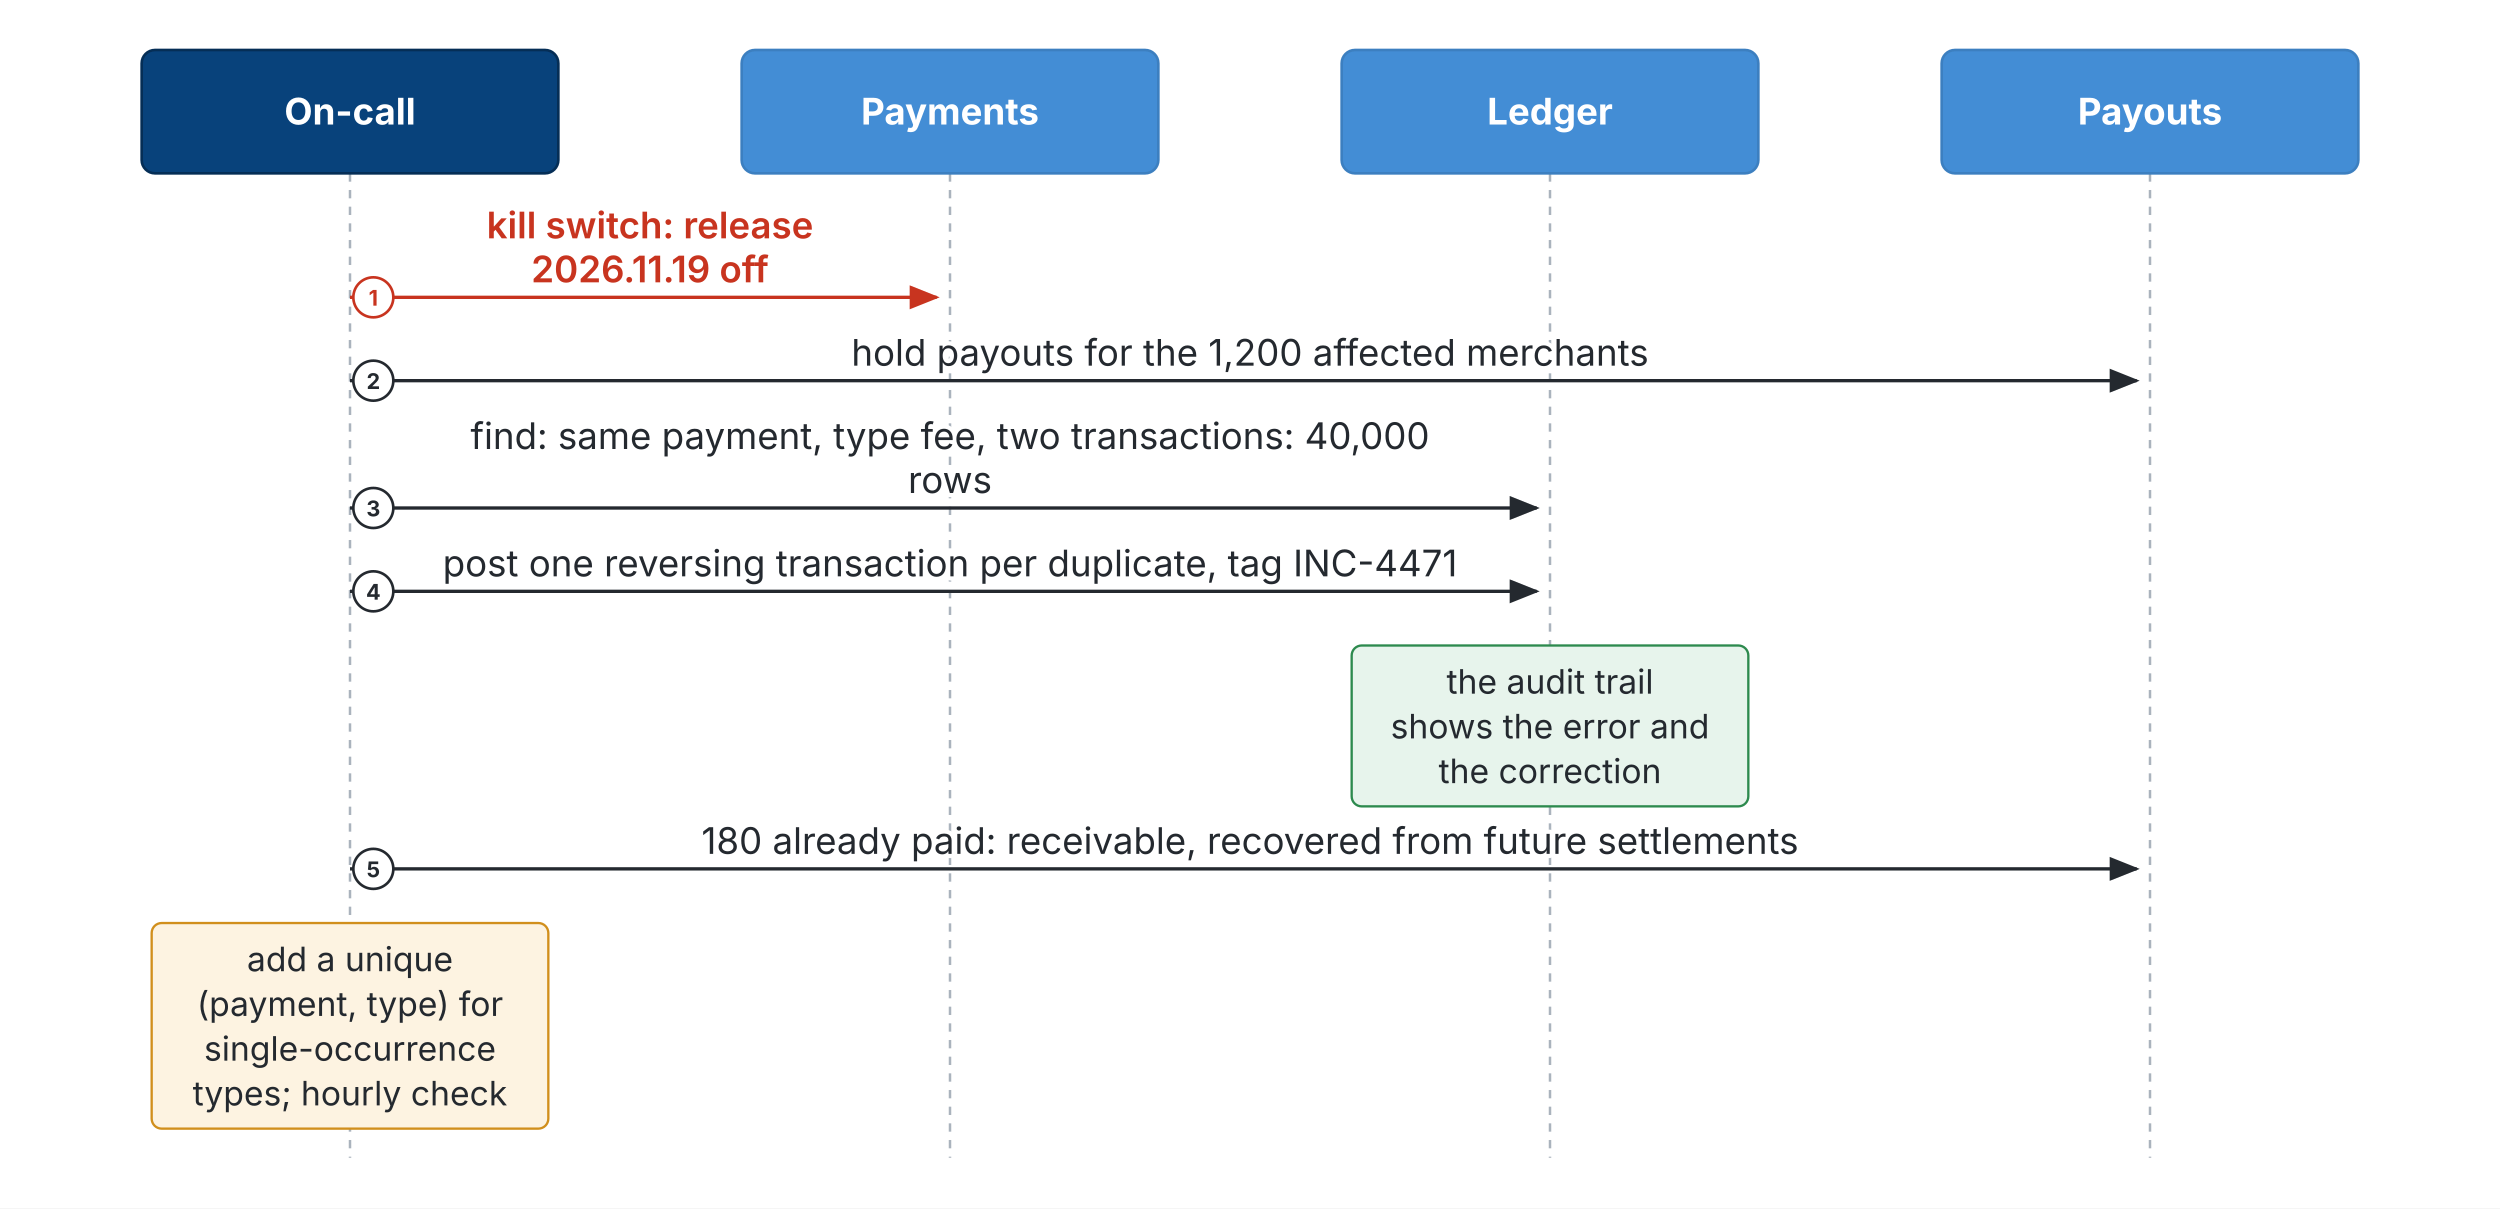
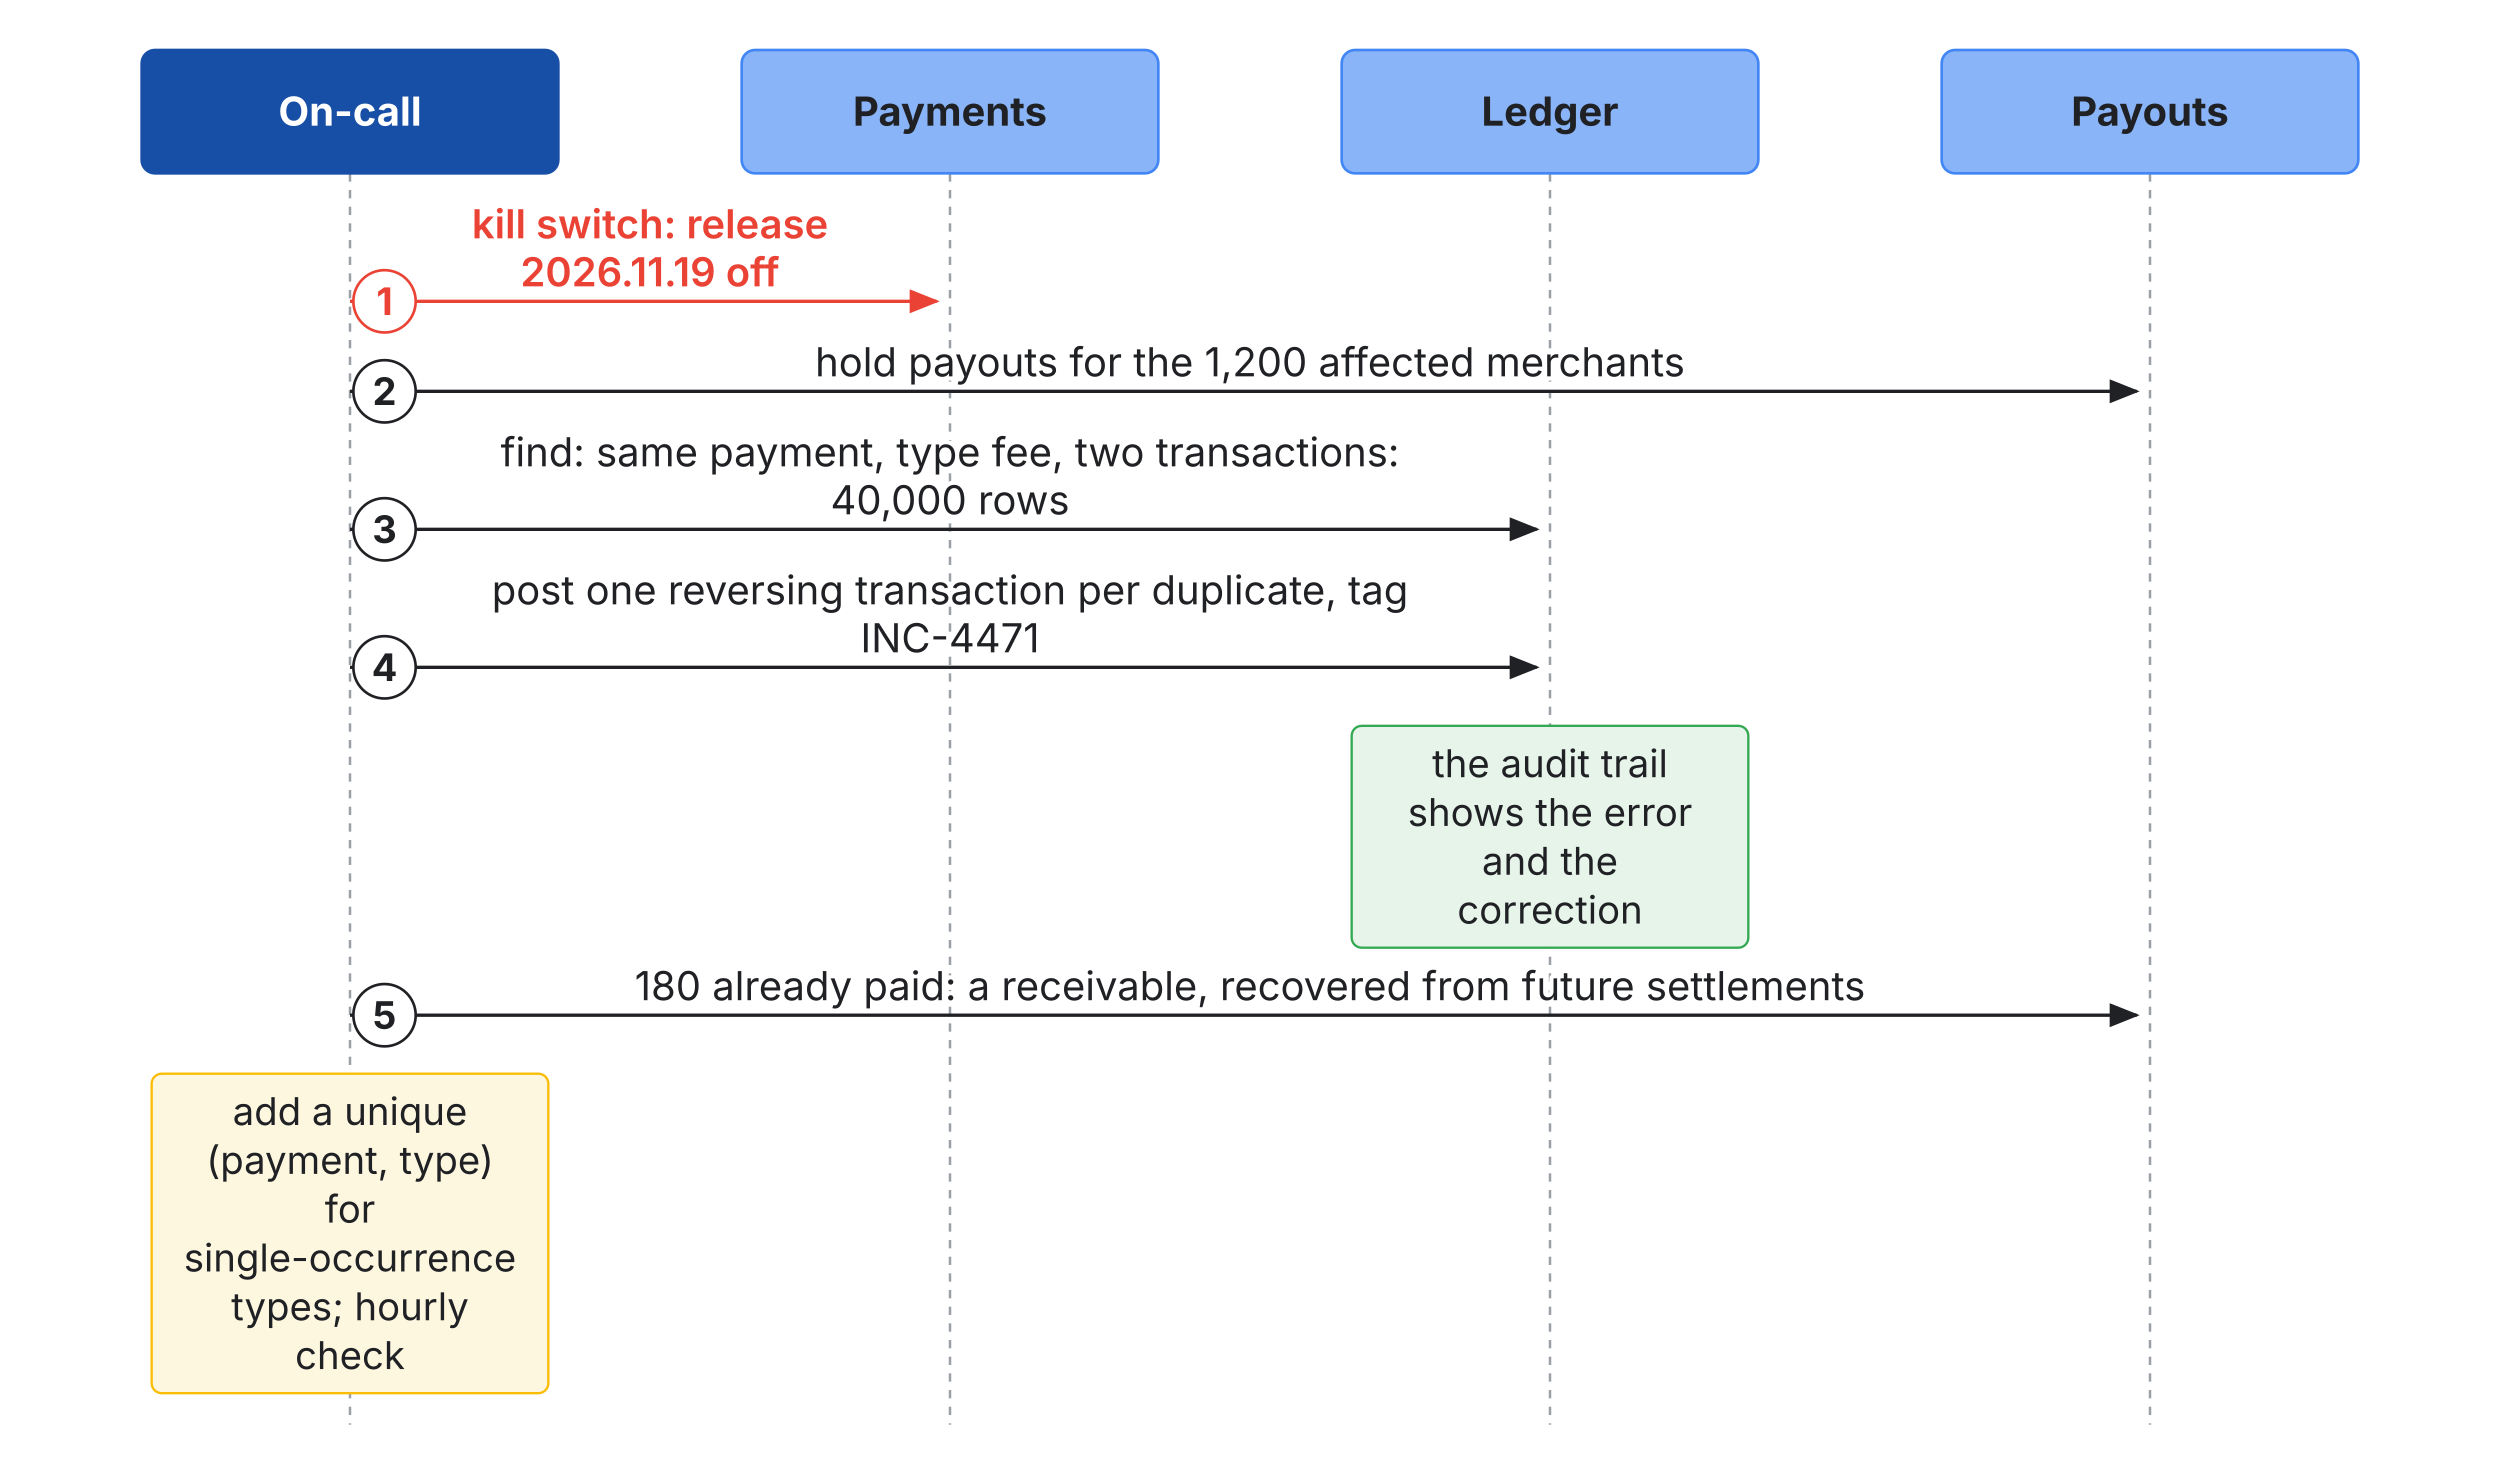
- <svg xmlns="http://www.w3.org/2000/svg" class="seq" viewBox="0 0 1500 725" width="1500" height="725">
+ <svg xmlns="http://www.w3.org/2000/svg" class="seq" viewBox="0 0 1500 885" width="1500" height="885">
  <defs>
-     <marker id="sq-f-24292f" viewBox="0 0 10 10" refX="9" refY="5" markerWidth="9" markerHeight="9" orient="auto">
-       <path d="M0,1 L10,5 L0,9 z" fill="#24292f" />
+     <marker id="sq-f-ea4335" viewBox="0 0 10 10" refX="9" refY="5" markerWidth="9" markerHeight="9" orient="auto">
+       <path d="M0,1 L10,5 L0,9 z" fill="#ea4335" />
    </marker>
-     <marker id="sq-o-24292f" viewBox="0 0 10 10" refX="9" refY="5" markerWidth="9" markerHeight="9" orient="auto">
-       <path d="M0,1 L10,5 L0,9" fill="none" stroke="#24292f" stroke-width="1.6" />
+     <marker id="sq-o-ea4335" viewBox="0 0 10 10" refX="9" refY="5" markerWidth="9" markerHeight="9" orient="auto">
+       <path d="M0,1 L10,5 L0,9" fill="none" stroke="#ea4335" stroke-width="1.6" />
    </marker>
-     <marker id="sq-f-2d8a4e" viewBox="0 0 10 10" refX="9" refY="5" markerWidth="9" markerHeight="9" orient="auto">
-       <path d="M0,1 L10,5 L0,9 z" fill="#2d8a4e" />
+     <marker id="sq-f-34a853" viewBox="0 0 10 10" refX="9" refY="5" markerWidth="9" markerHeight="9" orient="auto">
+       <path d="M0,1 L10,5 L0,9 z" fill="#34a853" />
    </marker>
-     <marker id="sq-o-2d8a4e" viewBox="0 0 10 10" refX="9" refY="5" markerWidth="9" markerHeight="9" orient="auto">
-       <path d="M0,1 L10,5 L0,9" fill="none" stroke="#2d8a4e" stroke-width="1.6" />
+     <marker id="sq-o-34a853" viewBox="0 0 10 10" refX="9" refY="5" markerWidth="9" markerHeight="9" orient="auto">
+       <path d="M0,1 L10,5 L0,9" fill="none" stroke="#34a853" stroke-width="1.6" />
    </marker>
-     <marker id="sq-f-c8341f" viewBox="0 0 10 10" refX="9" refY="5" markerWidth="9" markerHeight="9" orient="auto">
-       <path d="M0,1 L10,5 L0,9 z" fill="#c8341f" />
+     <marker id="sq-f-202124" viewBox="0 0 10 10" refX="9" refY="5" markerWidth="9" markerHeight="9" orient="auto">
+       <path d="M0,1 L10,5 L0,9 z" fill="#202124" />
    </marker>
-     <marker id="sq-o-c8341f" viewBox="0 0 10 10" refX="9" refY="5" markerWidth="9" markerHeight="9" orient="auto">
-       <path d="M0,1 L10,5 L0,9" fill="none" stroke="#c8341f" stroke-width="1.6" />
+     <marker id="sq-o-202124" viewBox="0 0 10 10" refX="9" refY="5" markerWidth="9" markerHeight="9" orient="auto">
+       <path d="M0,1 L10,5 L0,9" fill="none" stroke="#202124" stroke-width="1.6" />
    </marker>
  </defs>
-   <rect width="1500" height="725" fill="#ffffff" />
-   <line x1="210.0" y1="104" x2="210.0" y2="694.68" stroke="#aab3bd" stroke-width="1.5" stroke-dasharray="5 5" />
-   <rect x="85.0" y="30" width="250" height="74" rx="8" fill="#08427b" stroke="#052e56" stroke-width="1.6" />
-   <text x="210.0" y="74.7" text-anchor="middle" font-family="Inter, Helvetica, Arial, sans-serif" font-size="22" font-weight="700" fill="#ffffff">On-call</text>
-   <line x1="570.0" y1="104" x2="570.0" y2="694.68" stroke="#aab3bd" stroke-width="1.5" stroke-dasharray="5 5" />
-   <rect x="445.0" y="30" width="250" height="74" rx="8" fill="#438dd5" stroke="#3c7fc0" stroke-width="1.6" />
-   <text x="570.0" y="74.7" text-anchor="middle" font-family="Inter, Helvetica, Arial, sans-serif" font-size="22" font-weight="700" fill="#ffffff">Payments</text>
-   <line x1="930.0" y1="104" x2="930.0" y2="694.68" stroke="#aab3bd" stroke-width="1.5" stroke-dasharray="5 5" />
-   <rect x="805.0" y="30" width="250" height="74" rx="8" fill="#438dd5" stroke="#3c7fc0" stroke-width="1.6" />
-   <text x="930.0" y="74.7" text-anchor="middle" font-family="Inter, Helvetica, Arial, sans-serif" font-size="22" font-weight="700" fill="#ffffff">Ledger</text>
-   <line x1="1290.0" y1="104" x2="1290.0" y2="694.68" stroke="#aab3bd" stroke-width="1.5" stroke-dasharray="5 5" />
-   <rect x="1165.0" y="30" width="250" height="74" rx="8" fill="#438dd5" stroke="#3c7fc0" stroke-width="1.6" />
-   <text x="1290.0" y="74.7" text-anchor="middle" font-family="Inter, Helvetica, Arial, sans-serif" font-size="22" font-weight="700" fill="#ffffff">Payouts</text>
-   <line x1="210.0" y1="178.4" x2="562.0" y2="178.4" stroke="#c8341f" stroke-width="2" marker-end="url(#sq-f-c8341f)" />
-   <circle cx="224.0" cy="178.4" r="12" fill="#ffffff" stroke="#c8341f" stroke-width="1.6" />
-   <text x="224.0" y="183.4" text-anchor="middle" font-family="Inter, Helvetica, Arial, sans-serif" font-size="13" font-weight="700" fill="#c8341f">1</text>
-   <text x="390.0" y="143.0" text-anchor="middle" font-family="Inter, Helvetica, Arial, sans-serif" font-size="22" fill="#c8341f" font-weight="600" paint-order="stroke" stroke="#ffffff" stroke-width="5" stroke-linejoin="round">kill switch: release</text>
-   <text x="390.0" y="169.4" text-anchor="middle" font-family="Inter, Helvetica, Arial, sans-serif" font-size="22" fill="#c8341f" font-weight="600" paint-order="stroke" stroke="#ffffff" stroke-width="5" stroke-linejoin="round">2026.11.19 off</text>
-   <line x1="210.0" y1="228.4" x2="1282.0" y2="228.4" stroke="#24292f" stroke-width="2" marker-end="url(#sq-f-24292f)" />
-   <circle cx="224.0" cy="228.4" r="12" fill="#ffffff" stroke="#24292f" stroke-width="1.6" />
-   <text x="224.0" y="233.4" text-anchor="middle" font-family="Inter, Helvetica, Arial, sans-serif" font-size="13" font-weight="700" fill="#24292f">2</text>
-   <text x="750.0" y="219.4" text-anchor="middle" font-family="Inter, Helvetica, Arial, sans-serif" font-size="22" fill="#24292f" font-weight="400" paint-order="stroke" stroke="#ffffff" stroke-width="5" stroke-linejoin="round">hold payouts for the 1,200 affected merchants</text>
-   <line x1="210.0" y1="304.8" x2="922.0" y2="304.8" stroke="#24292f" stroke-width="2" marker-end="url(#sq-f-24292f)" />
-   <circle cx="224.0" cy="304.8" r="12" fill="#ffffff" stroke="#24292f" stroke-width="1.6" />
-   <text x="224.0" y="309.8" text-anchor="middle" font-family="Inter, Helvetica, Arial, sans-serif" font-size="13" font-weight="700" fill="#24292f">3</text>
-   <text x="570.0" y="269.4" text-anchor="middle" font-family="Inter, Helvetica, Arial, sans-serif" font-size="22" fill="#24292f" font-weight="400" paint-order="stroke" stroke="#ffffff" stroke-width="5" stroke-linejoin="round">find: same payment, type fee, two transactions: 40,000</text>
-   <text x="570.0" y="295.8" text-anchor="middle" font-family="Inter, Helvetica, Arial, sans-serif" font-size="22" fill="#24292f" font-weight="400" paint-order="stroke" stroke="#ffffff" stroke-width="5" stroke-linejoin="round">rows</text>
-   <line x1="210.0" y1="354.8" x2="922.0" y2="354.8" stroke="#24292f" stroke-width="2" marker-end="url(#sq-f-24292f)" />
-   <circle cx="224.0" cy="354.8" r="12" fill="#ffffff" stroke="#24292f" stroke-width="1.6" />
-   <text x="224.0" y="359.8" text-anchor="middle" font-family="Inter, Helvetica, Arial, sans-serif" font-size="13" font-weight="700" fill="#24292f">4</text>
-   <text x="570.0" y="345.8" text-anchor="middle" font-family="Inter, Helvetica, Arial, sans-serif" font-size="22" fill="#24292f" font-weight="400" paint-order="stroke" stroke="#ffffff" stroke-width="5" stroke-linejoin="round">post one reversing transaction per duplicate, tag INC-4471</text>
-   <rect x="811.0" y="387.3" width="238.0" height="96.52" rx="6" fill="#e7f4ec" stroke="#2d8a4e" stroke-width="1.4" />
-   <text x="930.0" y="416.2" text-anchor="middle" font-family="Inter, Helvetica, Arial, sans-serif" font-size="20.2" fill="#24292f">the audit trail</text>
-   <text x="930.0" y="443.04" text-anchor="middle" font-family="Inter, Helvetica, Arial, sans-serif" font-size="20.2" fill="#24292f">shows the error and</text>
-   <text x="930.0" y="469.88" text-anchor="middle" font-family="Inter, Helvetica, Arial, sans-serif" font-size="20.2" fill="#24292f">the correction</text>
-   <line x1="210.0" y1="521.32" x2="1282.0" y2="521.32" stroke="#24292f" stroke-width="2" marker-end="url(#sq-f-24292f)" />
-   <circle cx="224.0" cy="521.32" r="12" fill="#ffffff" stroke="#24292f" stroke-width="1.6" />
-   <text x="224.0" y="526.32" text-anchor="middle" font-family="Inter, Helvetica, Arial, sans-serif" font-size="13" font-weight="700" fill="#24292f">5</text>
-   <text x="750.0" y="512.32" text-anchor="middle" font-family="Inter, Helvetica, Arial, sans-serif" font-size="22" fill="#24292f" font-weight="400" paint-order="stroke" stroke="#ffffff" stroke-width="5" stroke-linejoin="round">180 already paid: receivable, recovered from future settlements</text>
-   <rect x="91.0" y="553.82" width="238.0" height="123.36" rx="6" fill="#fdf3e1" stroke="#d18f1c" stroke-width="1.4" />
-   <text x="210.0" y="582.72" text-anchor="middle" font-family="Inter, Helvetica, Arial, sans-serif" font-size="20.2" fill="#24292f">add a unique</text>
-   <text x="210.0" y="609.56" text-anchor="middle" font-family="Inter, Helvetica, Arial, sans-serif" font-size="20.2" fill="#24292f">(payment, type) for</text>
-   <text x="210.0" y="636.4" text-anchor="middle" font-family="Inter, Helvetica, Arial, sans-serif" font-size="20.2" fill="#24292f">single-occurrence</text>
-   <text x="210.0" y="663.24" text-anchor="middle" font-family="Inter, Helvetica, Arial, sans-serif" font-size="20.2" fill="#24292f">types; hourly check</text>
+   <rect width="1500" height="885" fill="#ffffff" />
+   <g data-k="p:on">
+     <line x1="210.0" y1="104" x2="210.0" y2="854.8" stroke="#9aa0a6" stroke-width="1.5" stroke-dasharray="5 5" />
+     <rect x="85.0" y="30" width="250" height="74" rx="8" fill="#174ea6" stroke="#174ea6" stroke-width="1.6" />
+     <text x="210.0" y="75.4" text-anchor="middle" font-family="Inter, Roboto, sans-serif" font-size="24" font-weight="700" fill="#ffffff">On-call</text>
+   </g>
+   <g data-k="p:sv">
+     <line x1="570.0" y1="104" x2="570.0" y2="854.8" stroke="#9aa0a6" stroke-width="1.5" stroke-dasharray="5 5" />
+     <rect x="445.0" y="30" width="250" height="74" rx="8" fill="#8ab4f8" stroke="#4285f4" stroke-width="1.6" />
+     <text x="570.0" y="75.4" text-anchor="middle" font-family="Inter, Roboto, sans-serif" font-size="24" font-weight="700" fill="#202124">Payments</text>
+   </g>
+   <g data-k="p:lg">
+     <line x1="930.0" y1="104" x2="930.0" y2="854.8" stroke="#9aa0a6" stroke-width="1.5" stroke-dasharray="5 5" />
+     <rect x="805.0" y="30" width="250" height="74" rx="8" fill="#8ab4f8" stroke="#4285f4" stroke-width="1.6" />
+     <text x="930.0" y="75.4" text-anchor="middle" font-family="Inter, Roboto, sans-serif" font-size="24" font-weight="700" fill="#202124">Ledger</text>
+   </g>
+   <g data-k="p:po">
+     <line x1="1290.0" y1="104" x2="1290.0" y2="854.8" stroke="#9aa0a6" stroke-width="1.5" stroke-dasharray="5 5" />
+     <rect x="1165.0" y="30" width="250" height="74" rx="8" fill="#8ab4f8" stroke="#4285f4" stroke-width="1.6" />
+     <text x="1290.0" y="75.4" text-anchor="middle" font-family="Inter, Roboto, sans-serif" font-size="24" font-weight="700" fill="#202124">Payouts</text>
+   </g>
+   <g data-k="s:0">
+     <line x1="210.0" y1="180.8" x2="562.0" y2="180.8" stroke="#ea4335" stroke-width="2" marker-end="url(#sq-f-ea4335)" />
+     <circle cx="230.72" cy="180.8" r="18.7" fill="#ffffff" stroke="#ea4335" stroke-width="1.6" />
+     <text x="230.72" y="189.0" text-anchor="middle" font-family="Inter, Roboto, sans-serif" font-size="22.8" font-weight="700" fill="#ea4335">1</text>
+     <text x="390.0" y="143.0" text-anchor="middle" font-family="Inter, Roboto, sans-serif" font-size="24" fill="#ea4335" font-weight="600" paint-order="stroke" stroke="#ffffff" stroke-width="5" stroke-linejoin="round">kill switch: release</text>
+     <text x="390.0" y="171.8" text-anchor="middle" font-family="Inter, Roboto, sans-serif" font-size="24" fill="#ea4335" font-weight="600" paint-order="stroke" stroke="#ffffff" stroke-width="5" stroke-linejoin="round">2026.11.19 off</text>
+   </g>
+   <g data-k="s:1">
+     <line x1="210.0" y1="234.8" x2="1282.0" y2="234.8" stroke="#202124" stroke-width="2" marker-end="url(#sq-f-202124)" />
+     <circle cx="230.72" cy="234.8" r="18.7" fill="#ffffff" stroke="#202124" stroke-width="1.6" />
+     <text x="230.72" y="243.0" text-anchor="middle" font-family="Inter, Roboto, sans-serif" font-size="22.8" font-weight="700" fill="#202124">2</text>
+     <text x="750.0" y="225.8" text-anchor="middle" font-family="Inter, Roboto, sans-serif" font-size="24" fill="#202124" font-weight="400" paint-order="stroke" stroke="#ffffff" stroke-width="5" stroke-linejoin="round">hold payouts for the 1,200 affected merchants</text>
+   </g>
+   <g data-k="s:2">
+     <line x1="210.0" y1="317.6" x2="922.0" y2="317.6" stroke="#202124" stroke-width="2" marker-end="url(#sq-f-202124)" />
+     <circle cx="230.72" cy="317.6" r="18.7" fill="#ffffff" stroke="#202124" stroke-width="1.6" />
+     <text x="230.72" y="325.8" text-anchor="middle" font-family="Inter, Roboto, sans-serif" font-size="22.8" font-weight="700" fill="#202124">3</text>
+     <text x="570.0" y="279.8" text-anchor="middle" font-family="Inter, Roboto, sans-serif" font-size="24" fill="#202124" font-weight="400" paint-order="stroke" stroke="#ffffff" stroke-width="5" stroke-linejoin="round">find: same payment, type fee, two transactions:</text>
+     <text x="570.0" y="308.6" text-anchor="middle" font-family="Inter, Roboto, sans-serif" font-size="24" fill="#202124" font-weight="400" paint-order="stroke" stroke="#ffffff" stroke-width="5" stroke-linejoin="round">40,000 rows</text>
+   </g>
+   <g data-k="s:3">
+     <line x1="210.0" y1="400.4" x2="922.0" y2="400.4" stroke="#202124" stroke-width="2" marker-end="url(#sq-f-202124)" />
+     <circle cx="230.72" cy="400.4" r="18.7" fill="#ffffff" stroke="#202124" stroke-width="1.6" />
+     <text x="230.72" y="408.6" text-anchor="middle" font-family="Inter, Roboto, sans-serif" font-size="22.8" font-weight="700" fill="#202124">4</text>
+     <text x="570.0" y="362.6" text-anchor="middle" font-family="Inter, Roboto, sans-serif" font-size="24" fill="#202124" font-weight="400" paint-order="stroke" stroke="#ffffff" stroke-width="5" stroke-linejoin="round">post one reversing transaction per duplicate, tag</text>
+     <text x="570.0" y="391.4" text-anchor="middle" font-family="Inter, Roboto, sans-serif" font-size="24" fill="#202124" font-weight="400" paint-order="stroke" stroke="#ffffff" stroke-width="5" stroke-linejoin="round">INC-4471</text>
+   </g>
+   <g data-k="s:4">
+     <rect x="811.0" y="435.5" width="238.0" height="133.12" rx="6" fill="#e6f4ea" stroke="#34a853" stroke-width="1.4" />
+     <text x="930.0" y="466.3" text-anchor="middle" font-family="Inter, Roboto, sans-serif" font-size="23.0" fill="#202124">the audit trail</text>
+     <text x="930.0" y="495.58" text-anchor="middle" font-family="Inter, Roboto, sans-serif" font-size="23.0" fill="#202124">shows the error</text>
+     <text x="930.0" y="524.86" text-anchor="middle" font-family="Inter, Roboto, sans-serif" font-size="23.0" fill="#202124">and the</text>
+     <text x="930.0" y="554.14" text-anchor="middle" font-family="Inter, Roboto, sans-serif" font-size="23.0" fill="#202124">correction</text>
+   </g>
+   <g data-k="s:5">
+     <line x1="210.0" y1="609.12" x2="1282.0" y2="609.12" stroke="#202124" stroke-width="2" marker-end="url(#sq-f-202124)" />
+     <circle cx="230.72" cy="609.12" r="18.7" fill="#ffffff" stroke="#202124" stroke-width="1.6" />
+     <text x="230.72" y="617.3" text-anchor="middle" font-family="Inter, Roboto, sans-serif" font-size="22.8" font-weight="700" fill="#202124">5</text>
+     <text x="750.0" y="600.12" text-anchor="middle" font-family="Inter, Roboto, sans-serif" font-size="24" fill="#202124" font-weight="400" paint-order="stroke" stroke="#ffffff" stroke-width="5" stroke-linejoin="round">180 already paid: a receivable, recovered from future settlements</text>
+   </g>
+   <g data-k="s:6">
+     <rect x="91.0" y="644.22" width="238.0" height="191.68" rx="6" fill="#fef7e0" stroke="#fbbc05" stroke-width="1.4" />
+     <text x="210.0" y="675.02" text-anchor="middle" font-family="Inter, Roboto, sans-serif" font-size="23.0" fill="#202124">add a unique</text>
+     <text x="210.0" y="704.3" text-anchor="middle" font-family="Inter, Roboto, sans-serif" font-size="23.0" fill="#202124">(payment, type)</text>
+     <text x="210.0" y="733.58" text-anchor="middle" font-family="Inter, Roboto, sans-serif" font-size="23.0" fill="#202124">for</text>
+     <text x="210.0" y="762.86" text-anchor="middle" font-family="Inter, Roboto, sans-serif" font-size="23.0" fill="#202124">single-occurrence</text>
+     <text x="210.0" y="792.14" text-anchor="middle" font-family="Inter, Roboto, sans-serif" font-size="23.0" fill="#202124">types; hourly</text>
+     <text x="210.0" y="821.42" text-anchor="middle" font-family="Inter, Roboto, sans-serif" font-size="23.0" fill="#202124">check</text>
+   </g>
</svg>
